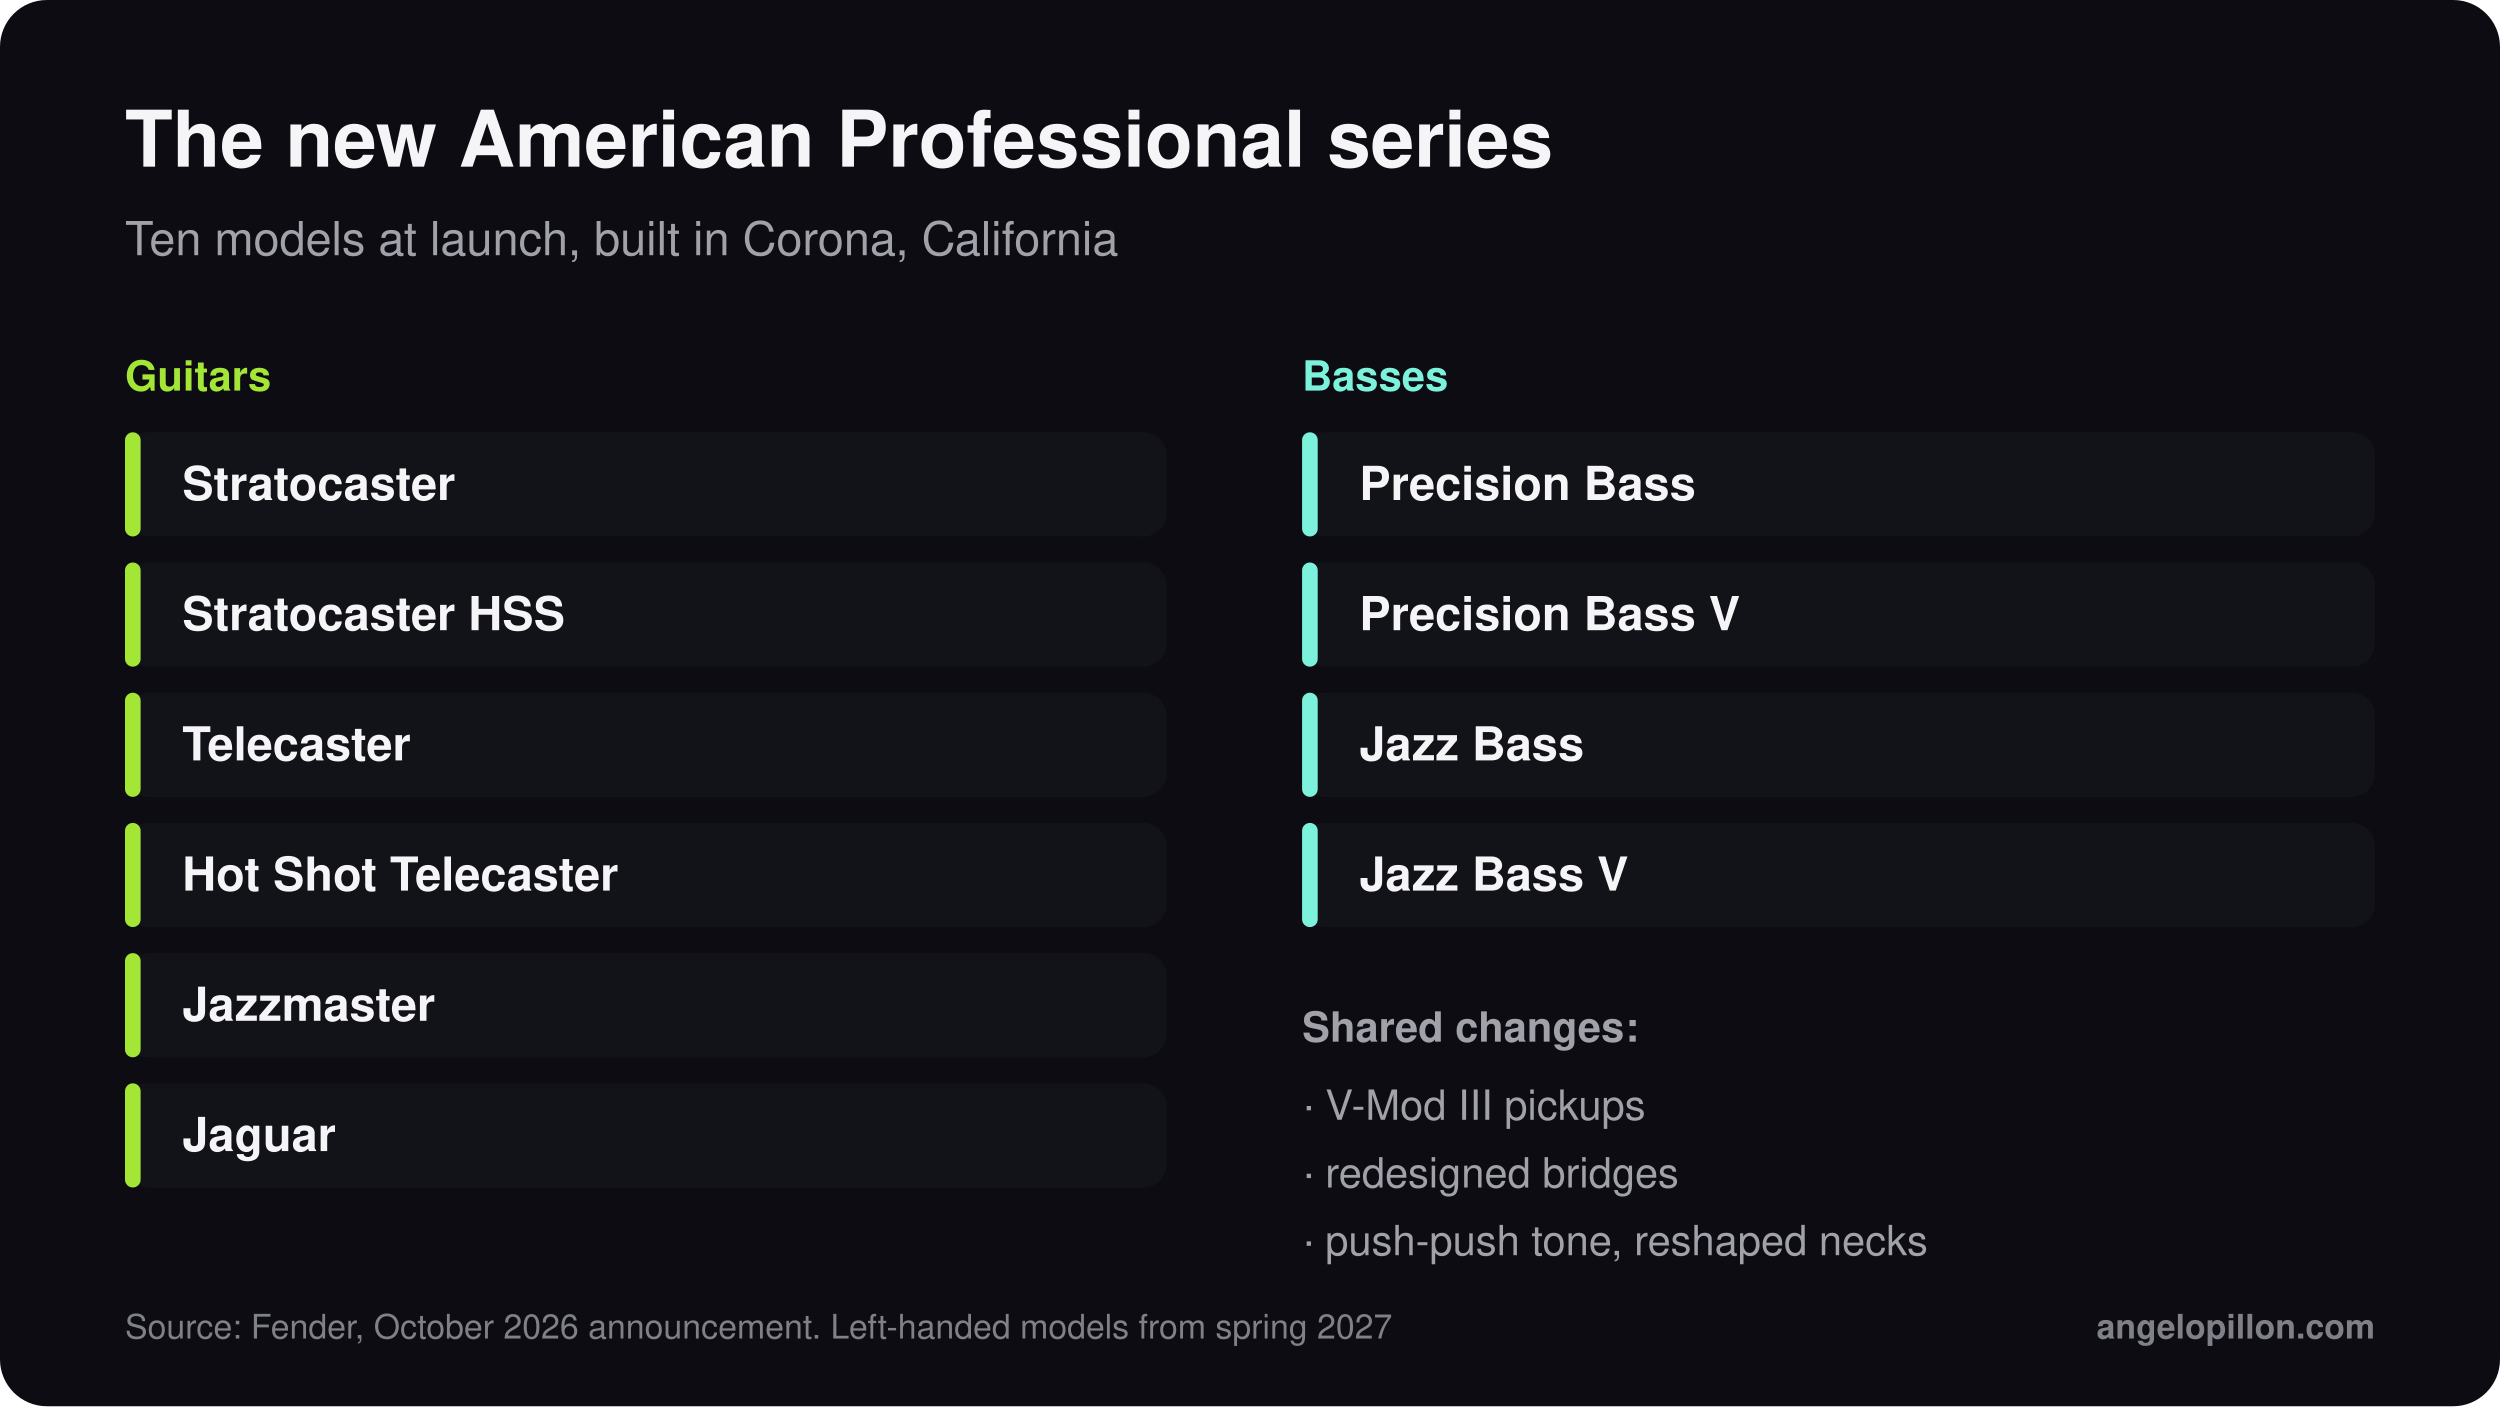
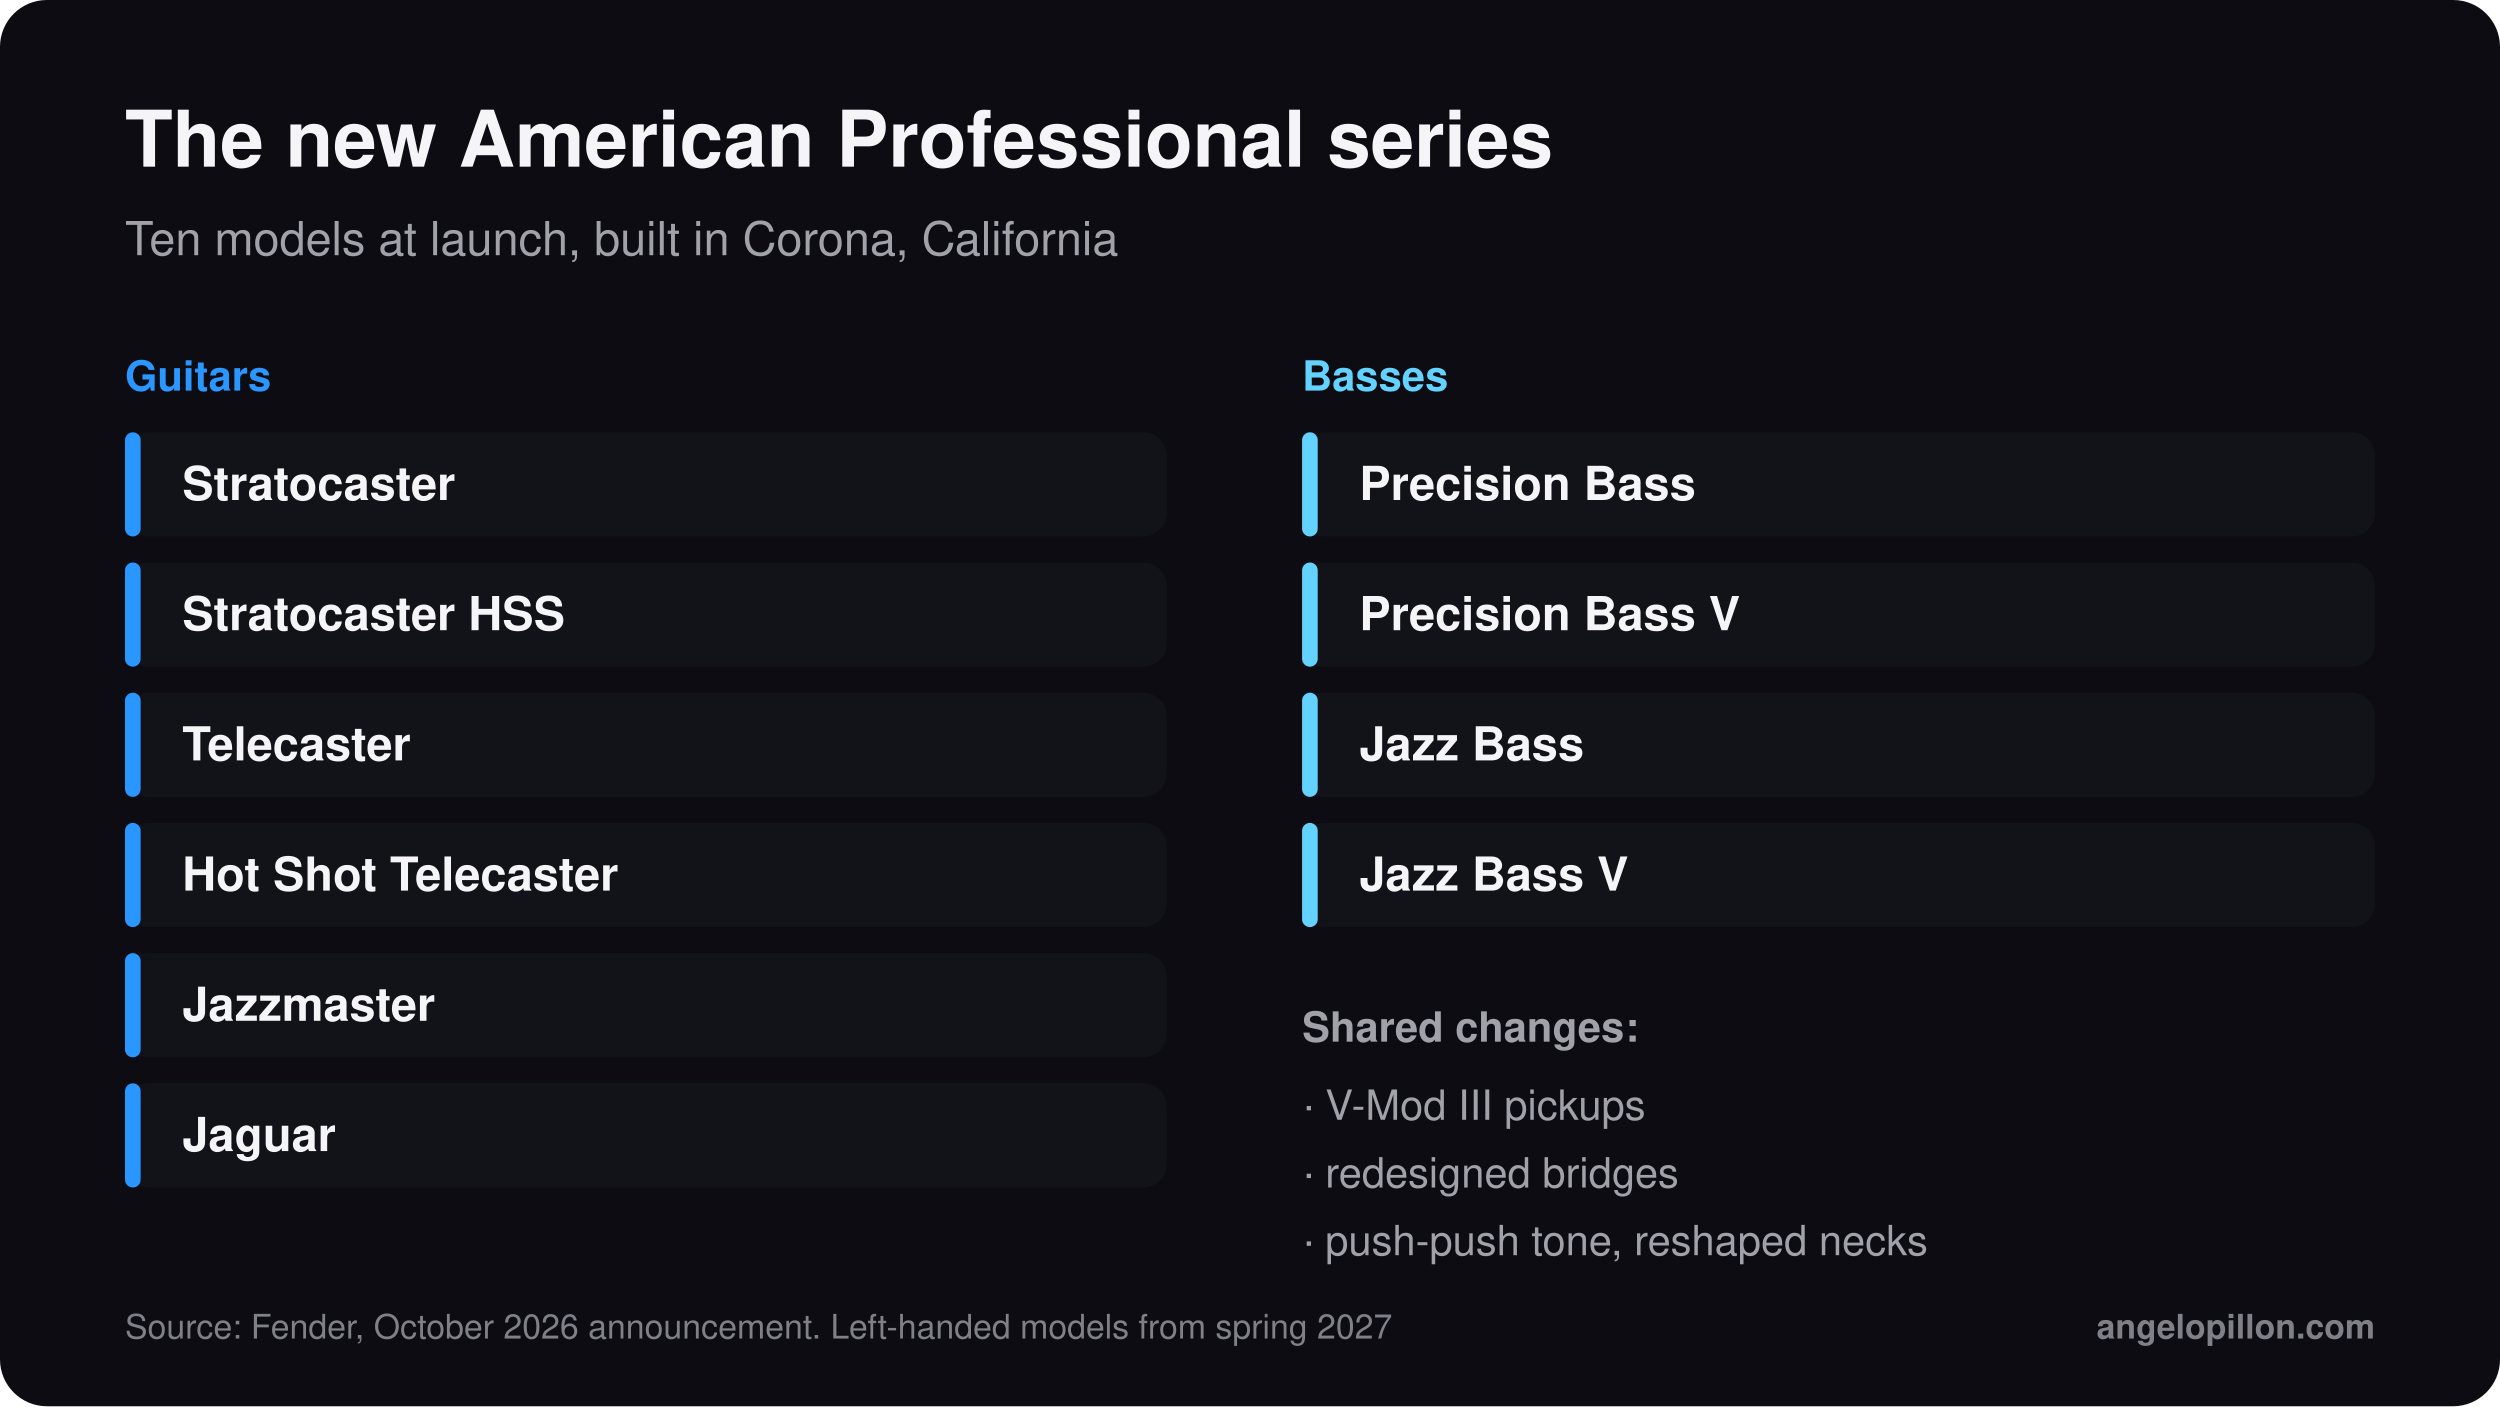
<svg xmlns="http://www.w3.org/2000/svg" viewBox="0 0 960 540" width="960" height="540" font-family="Helvetica Neue, Helvetica, Arial, sans-serif" role="img">
  <rect x="0" y="0" width="960" height="540" rx="18" fill="#0C0C12" />
  <text x="48" y="64" font-size="30" font-weight="750" fill="#F5F5F7" text-anchor="start">The new American Professional series</text>
  <text x="48" y="98" font-size="18" font-weight="450" fill="#A1A1AA" text-anchor="start">Ten models at launch, built in Corona, California</text>
-   <text x="48" y="150" font-size="16" font-weight="700" fill="#A3E635" text-anchor="start">Guitars</text>
-   <text x="500" y="150" font-size="16" font-weight="700" fill="#7CF2DC" text-anchor="start">Basses</text>
+   <text x="48" y="150" font-size="16" font-weight="700" fill="#2997FF" text-anchor="start">Guitars</text>
+   <text x="500" y="150" font-size="16" font-weight="700" fill="#64D2FF" text-anchor="start">Basses</text>
  <rect x="48" y="166" width="400" height="40" rx="9" fill="#121219" />
-   <rect x="48" y="166" width="6" height="40" rx="3" fill="#A3E635" />
+   <rect x="48" y="166" width="6" height="40" rx="3" fill="#2997FF" />
  <text x="70" y="192" font-size="18" font-weight="600" fill="#F5F5F7" text-anchor="start">Stratocaster</text>
  <rect x="48" y="216" width="400" height="40" rx="9" fill="#121219" />
-   <rect x="48" y="216" width="6" height="40" rx="3" fill="#A3E635" />
+   <rect x="48" y="216" width="6" height="40" rx="3" fill="#2997FF" />
  <text x="70" y="242" font-size="18" font-weight="600" fill="#F5F5F7" text-anchor="start">Stratocaster HSS</text>
  <rect x="48" y="266" width="400" height="40" rx="9" fill="#121219" />
-   <rect x="48" y="266" width="6" height="40" rx="3" fill="#A3E635" />
+   <rect x="48" y="266" width="6" height="40" rx="3" fill="#2997FF" />
  <text x="70" y="292" font-size="18" font-weight="600" fill="#F5F5F7" text-anchor="start">Telecaster</text>
  <rect x="48" y="316" width="400" height="40" rx="9" fill="#121219" />
-   <rect x="48" y="316" width="6" height="40" rx="3" fill="#A3E635" />
+   <rect x="48" y="316" width="6" height="40" rx="3" fill="#2997FF" />
  <text x="70" y="342" font-size="18" font-weight="600" fill="#F5F5F7" text-anchor="start">Hot Shot Telecaster</text>
  <rect x="48" y="366" width="400" height="40" rx="9" fill="#121219" />
-   <rect x="48" y="366" width="6" height="40" rx="3" fill="#A3E635" />
+   <rect x="48" y="366" width="6" height="40" rx="3" fill="#2997FF" />
  <text x="70" y="392" font-size="18" font-weight="600" fill="#F5F5F7" text-anchor="start">Jazzmaster</text>
  <rect x="48" y="416" width="400" height="40" rx="9" fill="#121219" />
-   <rect x="48" y="416" width="6" height="40" rx="3" fill="#A3E635" />
+   <rect x="48" y="416" width="6" height="40" rx="3" fill="#2997FF" />
  <text x="70" y="442" font-size="18" font-weight="600" fill="#F5F5F7" text-anchor="start">Jaguar</text>
  <rect x="500" y="166" width="412" height="40" rx="9" fill="#121219" />
-   <rect x="500" y="166" width="6" height="40" rx="3" fill="#7CF2DC" />
+   <rect x="500" y="166" width="6" height="40" rx="3" fill="#64D2FF" />
  <text x="522" y="192" font-size="18" font-weight="600" fill="#F5F5F7" text-anchor="start">Precision Bass</text>
  <rect x="500" y="216" width="412" height="40" rx="9" fill="#121219" />
-   <rect x="500" y="216" width="6" height="40" rx="3" fill="#7CF2DC" />
+   <rect x="500" y="216" width="6" height="40" rx="3" fill="#64D2FF" />
  <text x="522" y="242" font-size="18" font-weight="600" fill="#F5F5F7" text-anchor="start">Precision Bass V</text>
  <rect x="500" y="266" width="412" height="40" rx="9" fill="#121219" />
-   <rect x="500" y="266" width="6" height="40" rx="3" fill="#7CF2DC" />
+   <rect x="500" y="266" width="6" height="40" rx="3" fill="#64D2FF" />
  <text x="522" y="292" font-size="18" font-weight="600" fill="#F5F5F7" text-anchor="start">Jazz Bass</text>
  <rect x="500" y="316" width="412" height="40" rx="9" fill="#121219" />
-   <rect x="500" y="316" width="6" height="40" rx="3" fill="#7CF2DC" />
+   <rect x="500" y="316" width="6" height="40" rx="3" fill="#64D2FF" />
  <text x="522" y="342" font-size="18" font-weight="600" fill="#F5F5F7" text-anchor="start">Jazz Bass V</text>
  <text x="500" y="400" font-size="16" font-weight="700" fill="#A1A1AA" text-anchor="start">Shared changes:</text>
  <text x="500" y="430" font-size="16" font-weight="500" fill="#A1A1AA" text-anchor="start">· V-Mod III pickups</text>
  <text x="500" y="456" font-size="16" font-weight="500" fill="#A1A1AA" text-anchor="start">· redesigned bridges</text>
  <text x="500" y="482" font-size="16" font-weight="500" fill="#A1A1AA" text-anchor="start">· push-push tone, reshaped necks</text>
  <text x="48" y="514" font-size="13" font-weight="450" fill="#808089" text-anchor="start">Source: Fender, October 2026 announcement. Left-handed models from spring 2027</text>
  <text x="912" y="514" font-size="13" font-weight="600" fill="#808089" text-anchor="end">angelopillon.com</text>
</svg>
